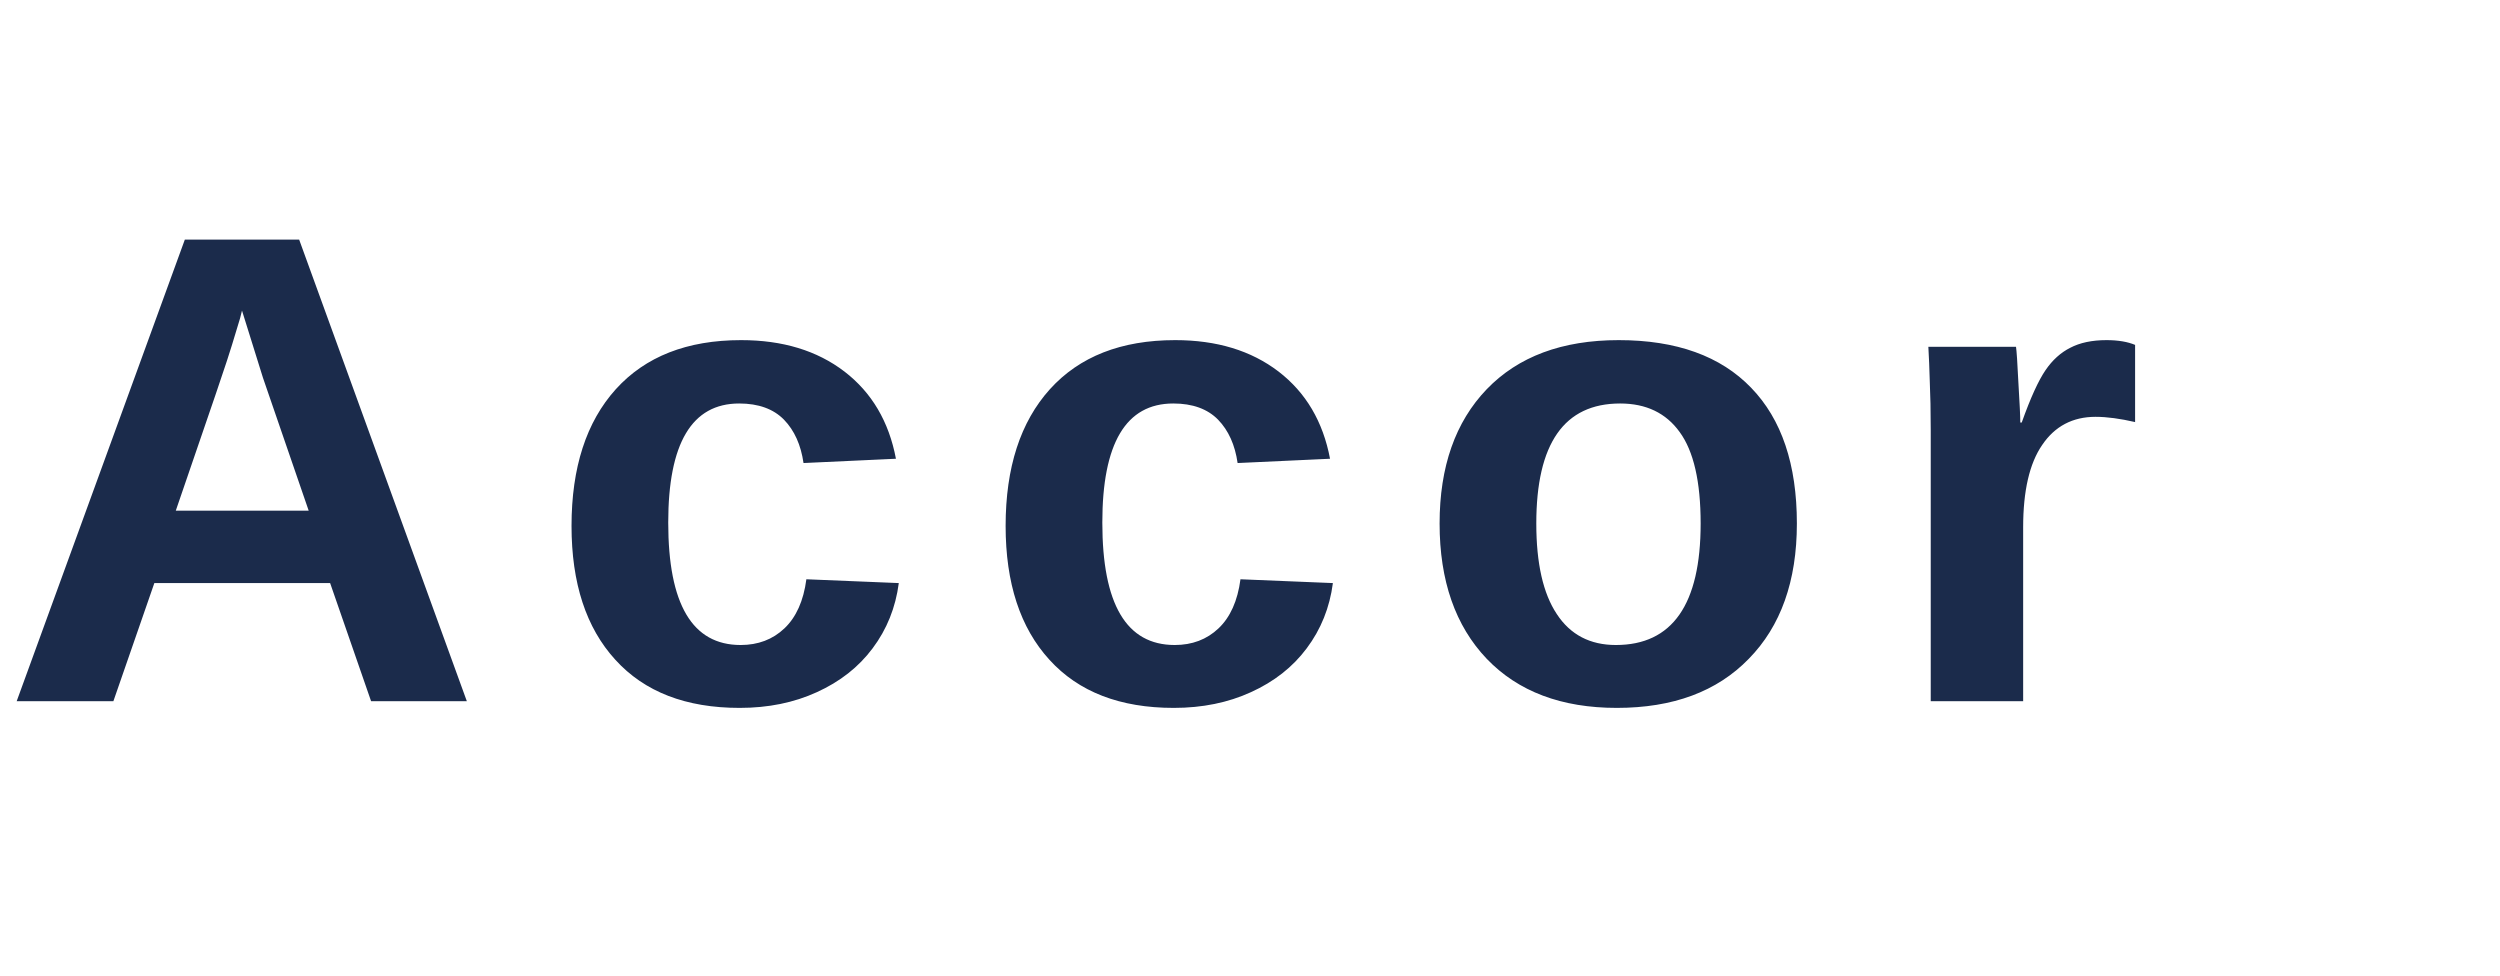
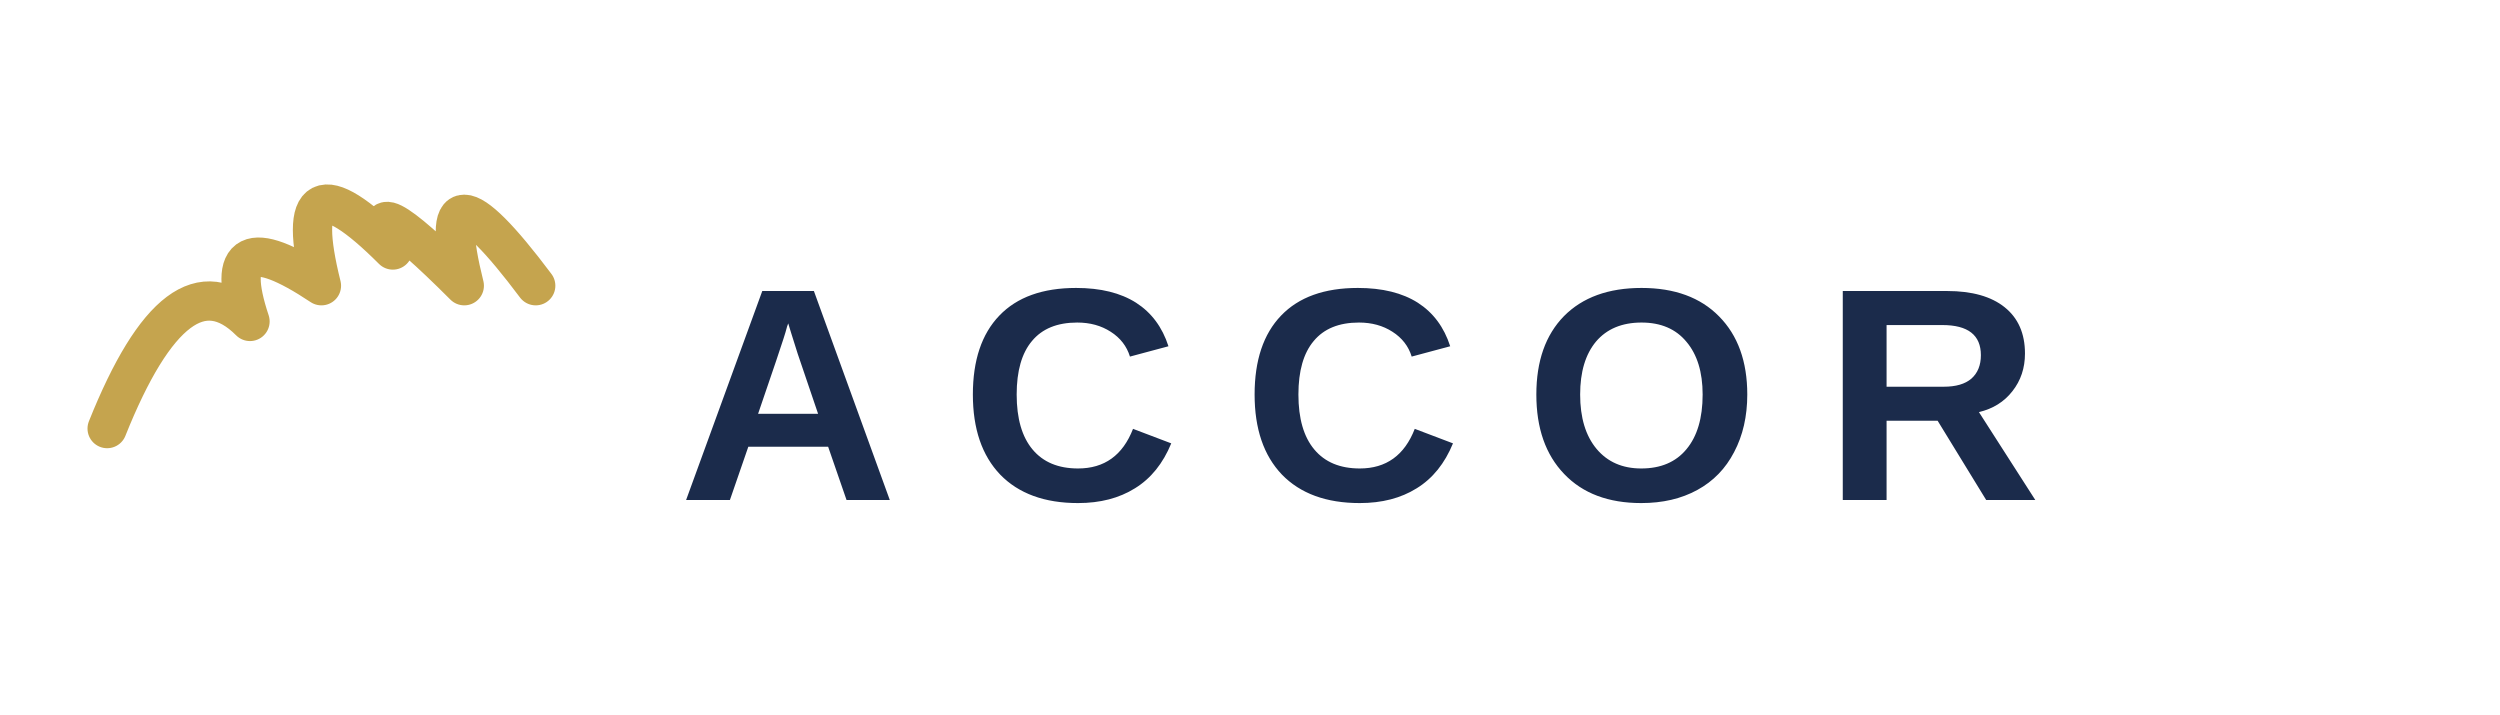
- <svg xmlns="http://www.w3.org/2000/svg" viewBox="0 0 82 32" fill="none">
-   <text x="0" y="23" font-family="'Segoe UI', 'Helvetica Neue', Arial, sans-serif" font-size="22" font-weight="700" fill="#1B2B4B" letter-spacing="2">Accor</text>
+ <svg xmlns="http://www.w3.org/2000/svg" viewBox="0 0 140 40" fill="none">
+   <path d="M6 24 Q10 14, 14 18 Q12 12, 18 16 Q16 8, 22 14 Q20 10, 26 16 Q24 8, 30 16" stroke="#C5A44E" stroke-width="2.2" fill="none" stroke-linecap="round" stroke-linejoin="round" />
+   <text x="38" y="28" font-family="'Helvetica Neue', Arial, sans-serif" font-size="17" font-weight="700" fill="#1B2B4B" letter-spacing="3.5">ACCOR</text>
</svg>
